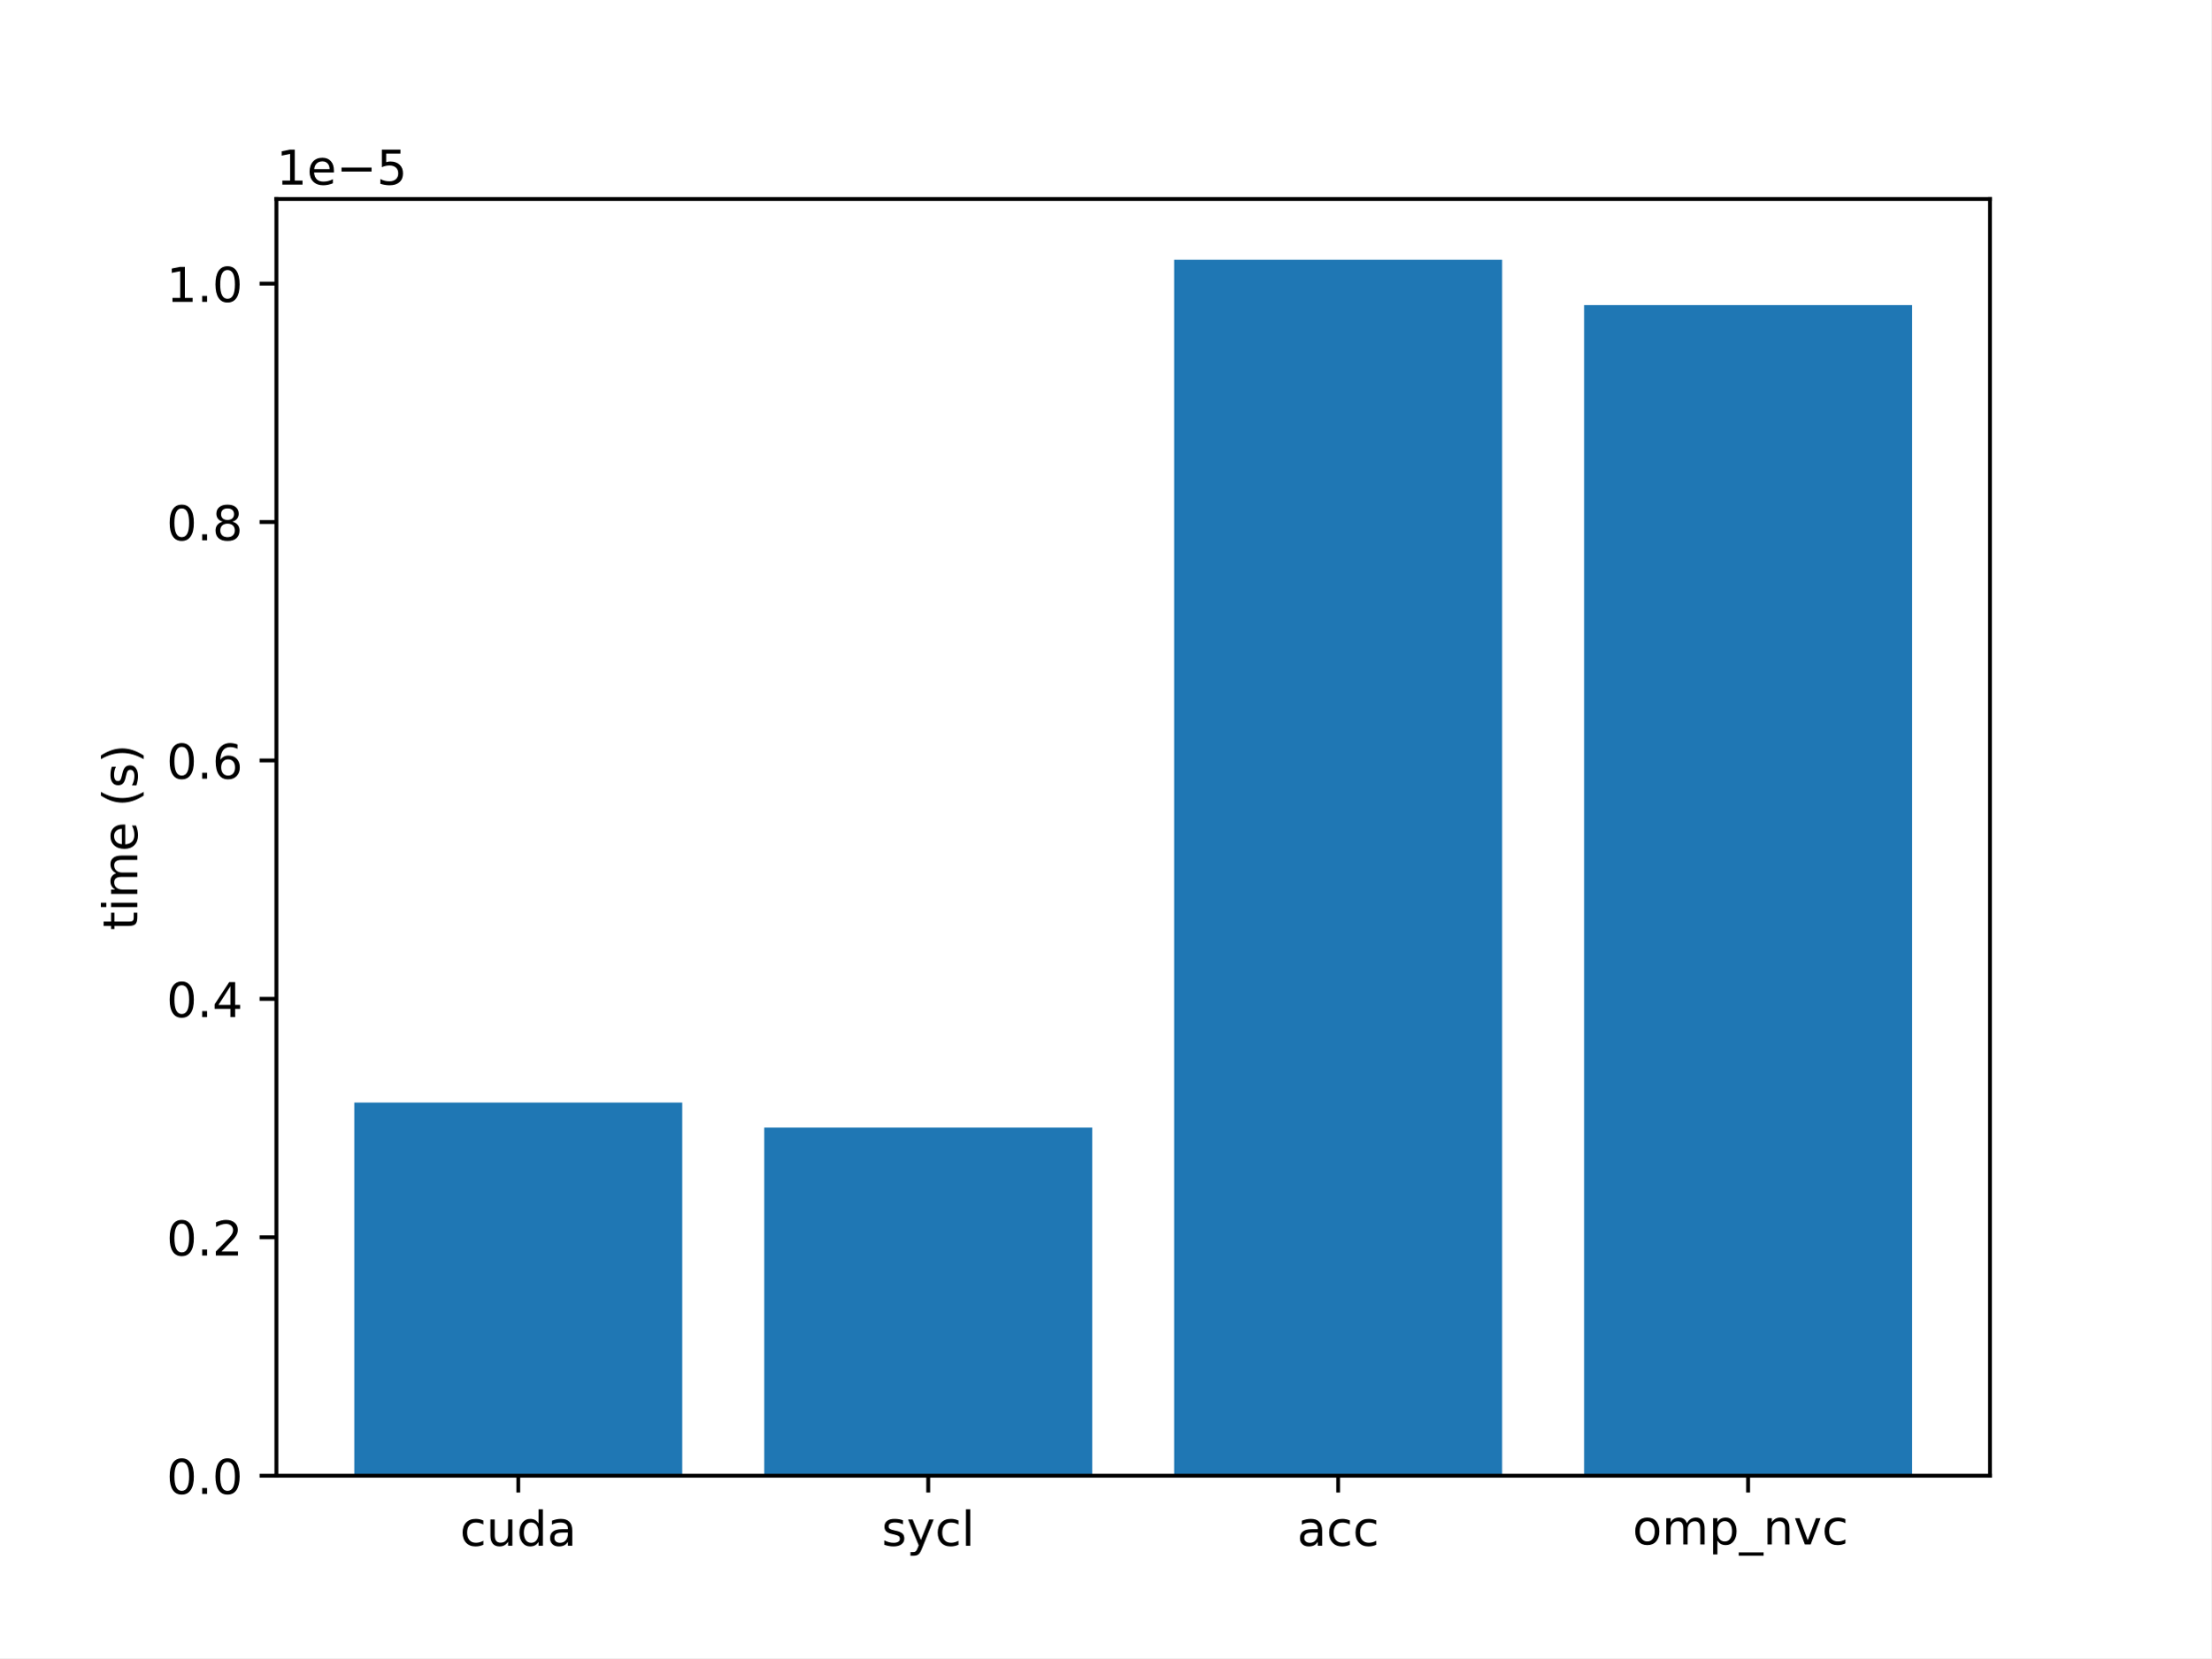
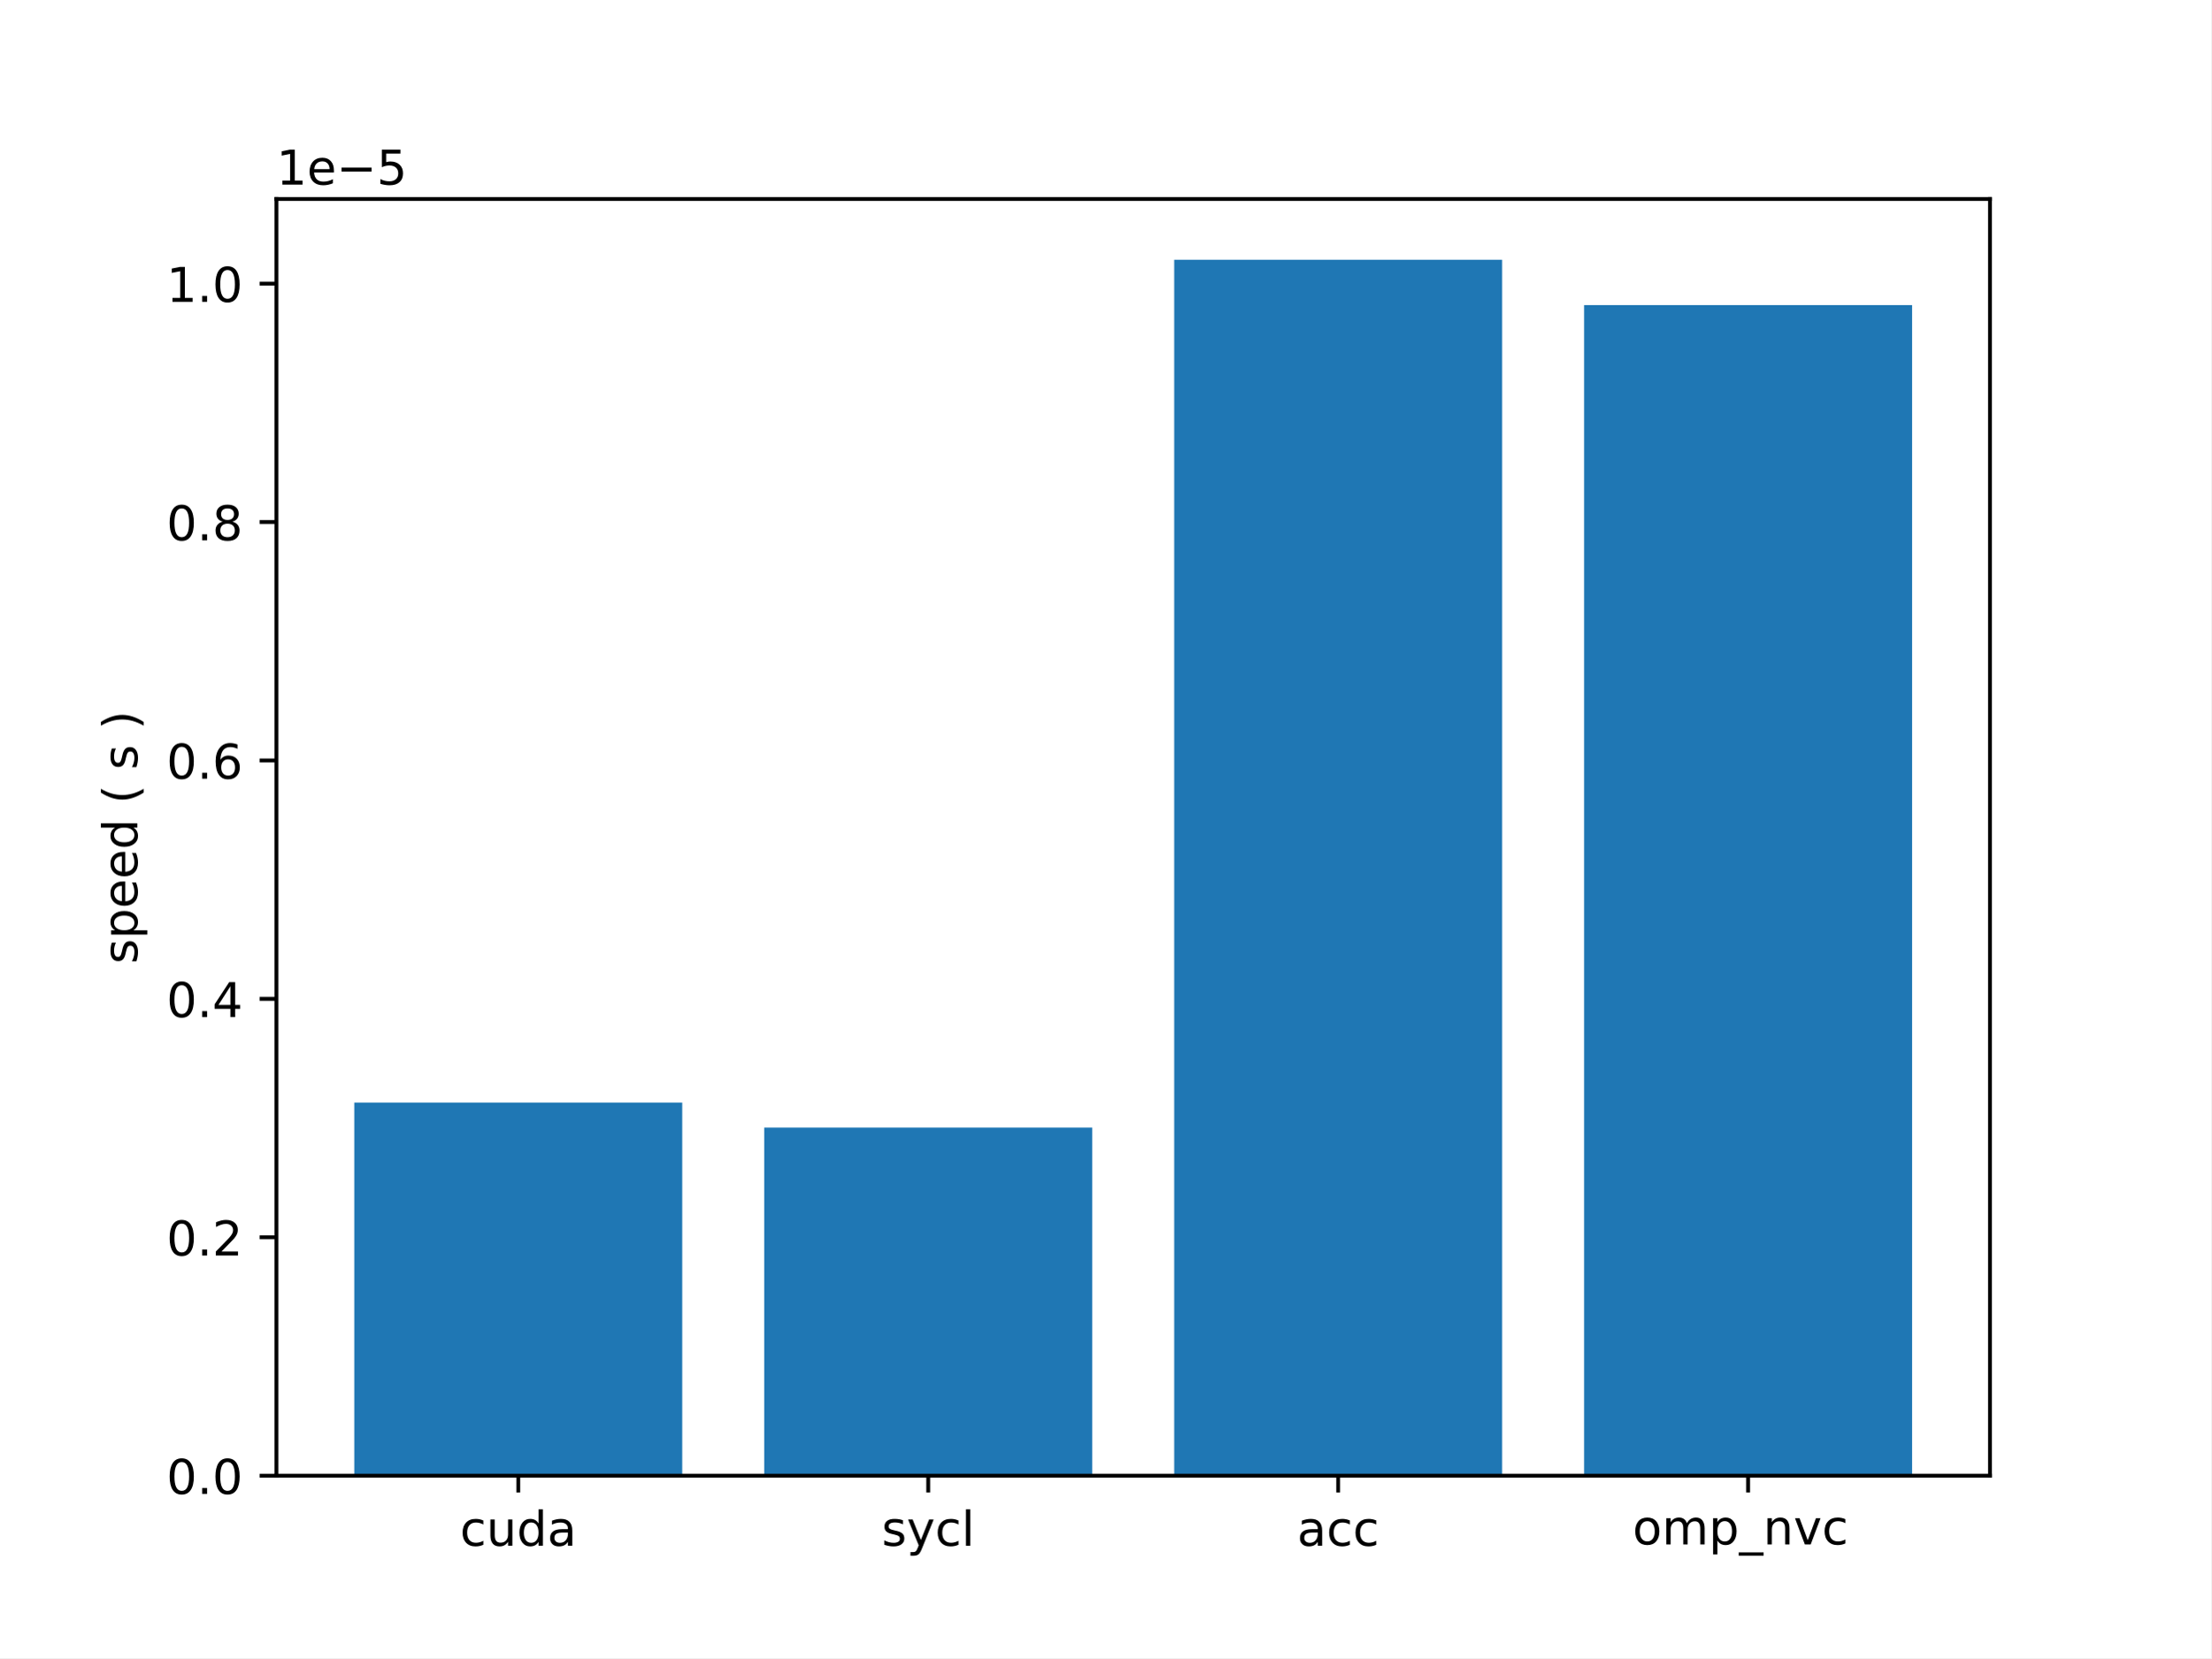
<svg xmlns="http://www.w3.org/2000/svg" xmlns:xlink="http://www.w3.org/1999/xlink" width="460.8pt" height="345.6pt" viewBox="0 0 460.8 345.6" version="1.1">
  <defs>
    <style type="text/css">*{stroke-linejoin: round; stroke-linecap: butt}</style>
  </defs>
  <g id="figure_1">
    <g id="patch_1">
      <path d="M 0 345.6  L 460.8 345.6  L 460.8 0  L 0 0  z " style="fill: #ffffff" />
    </g>
    <g id="axes_1">
      <g id="patch_2">
        <path d="M 57.6 307.584  L 414.72 307.584  L 414.72 41.472  L 57.6 41.472  z " style="fill: #ffffff" />
      </g>
      <g id="patch_3">
-         <path d="M 73.833 307.584  L 142.181 307.584  L 142.181 229.813  L 73.833 229.813  z " clip-path="url(#p8f500705a1)" style="fill: #1f77b4" />
+         <path d="M 73.833 307.584  L 142.181 307.584  L 142.181 229.813  L 73.833 229.813  z " clip-path="url(#pbe4ec3e302)" style="fill: #1f77b4" />
      </g>
      <g id="patch_4">
-         <path d="M 159.268 307.584  L 227.616 307.584  L 227.616 235.031  L 159.268 235.031  z " clip-path="url(#p8f500705a1)" style="fill: #1f77b4" />
+         <path d="M 159.268 307.584  L 227.616 307.584  L 227.616 235.031  L 159.268 235.031  z " clip-path="url(#pbe4ec3e302)" style="fill: #1f77b4" />
      </g>
      <g id="patch_5">
-         <path d="M 244.704 307.584  L 313.052 307.584  L 313.052 54.144  L 244.704 54.144  z " clip-path="url(#p8f500705a1)" style="fill: #1f77b4" />
+         <path d="M 244.704 307.584  L 313.052 307.584  L 313.052 54.144  L 244.704 54.144  z " clip-path="url(#pbe4ec3e302)" style="fill: #1f77b4" />
      </g>
      <g id="patch_6">
-         <path d="M 330.139 307.584  L 398.487 307.584  L 398.487 63.586  L 330.139 63.586  z " clip-path="url(#p8f500705a1)" style="fill: #1f77b4" />
+         <path d="M 330.139 307.584  L 398.487 307.584  L 398.487 63.586  L 330.139 63.586  z " clip-path="url(#pbe4ec3e302)" style="fill: #1f77b4" />
      </g>
      <g id="matplotlib.axis_1">
        <g id="xtick_1">
          <g id="line2d_1">
            <defs>
-               <path id="m12fad0a694" d="M 0 0  L 0 3.5  " style="stroke: #000000; stroke-width: 0.8" />
-             </defs>
-             <g>
-               <use xlink:href="#m12fad0a694" x="108.007" y="307.584" style="stroke: #000000; stroke-width: 0.8" />
+               <path id="mf50aee2b6c" d="M 0 0  L 0 3.5  " style="stroke: #000000; stroke-width: 0.8" />
+             </defs>
+             <g>
+               <use xlink:href="#mf50aee2b6c" x="108.007" y="307.584" style="stroke: #000000; stroke-width: 0.8" />
            </g>
          </g>
          <g id="text_1">
            <g transform="translate(92.67252 322.1824) scale(0.1 -0.1)">
              <defs>
                <path id="DejaVuSans-20" transform="scale(0.015625)" />
                <path id="DejaVuSans-63" d="M 3122 3366  L 3122 2828  Q 2878 2963 2633 3030  Q 2388 3097 2138 3097  Q 1578 3097 1268 2742  Q 959 2388 959 1747  Q 959 1106 1268 751  Q 1578 397 2138 397  Q 2388 397 2633 464  Q 2878 531 3122 666  L 3122 134  Q 2881 22 2623 -34  Q 2366 -91 2075 -91  Q 1284 -91 818 406  Q 353 903 353 1747  Q 353 2603 823 3093  Q 1294 3584 2113 3584  Q 2378 3584 2631 3529  Q 2884 3475 3122 3366  z " transform="scale(0.015625)" />
                <path id="DejaVuSans-75" d="M 544 1381  L 544 3500  L 1119 3500  L 1119 1403  Q 1119 906 1312 657  Q 1506 409 1894 409  Q 2359 409 2629 706  Q 2900 1003 2900 1516  L 2900 3500  L 3475 3500  L 3475 0  L 2900 0  L 2900 538  Q 2691 219 2414 64  Q 2138 -91 1772 -91  Q 1169 -91 856 284  Q 544 659 544 1381  z M 1991 3584  L 1991 3584  z " transform="scale(0.015625)" />
                <path id="DejaVuSans-64" d="M 2906 2969  L 2906 4863  L 3481 4863  L 3481 0  L 2906 0  L 2906 525  Q 2725 213 2448 61  Q 2172 -91 1784 -91  Q 1150 -91 751 415  Q 353 922 353 1747  Q 353 2572 751 3078  Q 1150 3584 1784 3584  Q 2172 3584 2448 3432  Q 2725 3281 2906 2969  z M 947 1747  Q 947 1113 1208 752  Q 1469 391 1925 391  Q 2381 391 2643 752  Q 2906 1113 2906 1747  Q 2906 2381 2643 2742  Q 2381 3103 1925 3103  Q 1469 3103 1208 2742  Q 947 2381 947 1747  z " transform="scale(0.015625)" />
                <path id="DejaVuSans-61" d="M 2194 1759  Q 1497 1759 1228 1600  Q 959 1441 959 1056  Q 959 750 1161 570  Q 1363 391 1709 391  Q 2188 391 2477 730  Q 2766 1069 2766 1631  L 2766 1759  L 2194 1759  z M 3341 1997  L 3341 0  L 2766 0  L 2766 531  Q 2569 213 2275 61  Q 1981 -91 1556 -91  Q 1019 -91 701 211  Q 384 513 384 1019  Q 384 1609 779 1909  Q 1175 2209 1959 2209  L 2766 2209  L 2766 2266  Q 2766 2663 2505 2880  Q 2244 3097 1772 3097  Q 1472 3097 1187 3025  Q 903 2953 641 2809  L 641 3341  Q 956 3463 1253 3523  Q 1550 3584 1831 3584  Q 2591 3584 2966 3190  Q 3341 2797 3341 1997  z " transform="scale(0.015625)" />
              </defs>
              <use xlink:href="#DejaVuSans-20" />
              <use xlink:href="#DejaVuSans-63" x="31.787" />
              <use xlink:href="#DejaVuSans-75" x="86.768" />
              <use xlink:href="#DejaVuSans-64" x="150.146" />
              <use xlink:href="#DejaVuSans-61" x="213.623" />
              <use xlink:href="#DejaVuSans-20" x="274.902" />
            </g>
          </g>
        </g>
        <g id="xtick_2">
          <g id="line2d_2">
            <g>
-               <use xlink:href="#m12fad0a694" x="193.442" y="307.584" style="stroke: #000000; stroke-width: 0.8" />
+               <use xlink:href="#mf50aee2b6c" x="193.442" y="307.584" style="stroke: #000000; stroke-width: 0.8" />
            </g>
          </g>
          <g id="text_2">
            <g transform="translate(180.5618 322.1824) scale(0.1 -0.1)">
              <defs>
                <path id="DejaVuSans-73" d="M 2834 3397  L 2834 2853  Q 2591 2978 2328 3040  Q 2066 3103 1784 3103  Q 1356 3103 1142 2972  Q 928 2841 928 2578  Q 928 2378 1081 2264  Q 1234 2150 1697 2047  L 1894 2003  Q 2506 1872 2764 1633  Q 3022 1394 3022 966  Q 3022 478 2636 193  Q 2250 -91 1575 -91  Q 1294 -91 989 -36  Q 684 19 347 128  L 347 722  Q 666 556 975 473  Q 1284 391 1588 391  Q 1994 391 2212 530  Q 2431 669 2431 922  Q 2431 1156 2273 1281  Q 2116 1406 1581 1522  L 1381 1569  Q 847 1681 609 1914  Q 372 2147 372 2553  Q 372 3047 722 3315  Q 1072 3584 1716 3584  Q 2034 3584 2315 3537  Q 2597 3491 2834 3397  z " transform="scale(0.015625)" />
                <path id="DejaVuSans-79" d="M 2059 -325  Q 1816 -950 1584 -1140  Q 1353 -1331 966 -1331  L 506 -1331  L 506 -850  L 844 -850  Q 1081 -850 1212 -737  Q 1344 -625 1503 -206  L 1606 56  L 191 3500  L 800 3500  L 1894 763  L 2988 3500  L 3597 3500  L 2059 -325  z " transform="scale(0.015625)" />
                <path id="DejaVuSans-6c" d="M 603 4863  L 1178 4863  L 1178 0  L 603 0  L 603 4863  z " transform="scale(0.015625)" />
              </defs>
              <use xlink:href="#DejaVuSans-20" />
              <use xlink:href="#DejaVuSans-73" x="31.787" />
              <use xlink:href="#DejaVuSans-79" x="83.887" />
              <use xlink:href="#DejaVuSans-63" x="143.066" />
              <use xlink:href="#DejaVuSans-6c" x="198.047" />
              <use xlink:href="#DejaVuSans-20" x="225.83" />
            </g>
          </g>
        </g>
        <g id="xtick_3">
          <g id="line2d_3">
            <g>
-               <use xlink:href="#m12fad0a694" x="278.878" y="307.584" style="stroke: #000000; stroke-width: 0.8" />
+               <use xlink:href="#mf50aee2b6c" x="278.878" y="307.584" style="stroke: #000000; stroke-width: 0.8" />
            </g>
          </g>
          <g id="text_3">
            <g transform="translate(267.1371 322.1824) scale(0.1 -0.1)">
              <use xlink:href="#DejaVuSans-20" />
              <use xlink:href="#DejaVuSans-61" x="31.787" />
              <use xlink:href="#DejaVuSans-63" x="93.066" />
              <use xlink:href="#DejaVuSans-63" x="148.047" />
              <use xlink:href="#DejaVuSans-20" x="203.027" />
            </g>
          </g>
        </g>
        <g id="xtick_4">
          <g id="line2d_4">
            <g>
-               <use xlink:href="#m12fad0a694" x="364.313" y="307.584" style="stroke: #000000; stroke-width: 0.8" />
+               <use xlink:href="#mf50aee2b6c" x="364.313" y="307.584" style="stroke: #000000; stroke-width: 0.8" />
            </g>
          </g>
          <g id="text_4">
            <g transform="translate(337.0647 321.9043) scale(0.1 -0.1)">
              <defs>
                <path id="DejaVuSans-6f" d="M 1959 3097  Q 1497 3097 1228 2736  Q 959 2375 959 1747  Q 959 1119 1226 758  Q 1494 397 1959 397  Q 2419 397 2687 759  Q 2956 1122 2956 1747  Q 2956 2369 2687 2733  Q 2419 3097 1959 3097  z M 1959 3584  Q 2709 3584 3137 3096  Q 3566 2609 3566 1747  Q 3566 888 3137 398  Q 2709 -91 1959 -91  Q 1206 -91 779 398  Q 353 888 353 1747  Q 353 2609 779 3096  Q 1206 3584 1959 3584  z " transform="scale(0.015625)" />
                <path id="DejaVuSans-6d" d="M 3328 2828  Q 3544 3216 3844 3400  Q 4144 3584 4550 3584  Q 5097 3584 5394 3201  Q 5691 2819 5691 2113  L 5691 0  L 5113 0  L 5113 2094  Q 5113 2597 4934 2840  Q 4756 3084 4391 3084  Q 3944 3084 3684 2787  Q 3425 2491 3425 1978  L 3425 0  L 2847 0  L 2847 2094  Q 2847 2600 2669 2842  Q 2491 3084 2119 3084  Q 1678 3084 1418 2786  Q 1159 2488 1159 1978  L 1159 0  L 581 0  L 581 3500  L 1159 3500  L 1159 2956  Q 1356 3278 1631 3431  Q 1906 3584 2284 3584  Q 2666 3584 2933 3390  Q 3200 3197 3328 2828  z " transform="scale(0.015625)" />
                <path id="DejaVuSans-70" d="M 1159 525  L 1159 -1331  L 581 -1331  L 581 3500  L 1159 3500  L 1159 2969  Q 1341 3281 1617 3432  Q 1894 3584 2278 3584  Q 2916 3584 3314 3078  Q 3713 2572 3713 1747  Q 3713 922 3314 415  Q 2916 -91 2278 -91  Q 1894 -91 1617 61  Q 1341 213 1159 525  z M 3116 1747  Q 3116 2381 2855 2742  Q 2594 3103 2138 3103  Q 1681 3103 1420 2742  Q 1159 2381 1159 1747  Q 1159 1113 1420 752  Q 1681 391 2138 391  Q 2594 391 2855 752  Q 3116 1113 3116 1747  z " transform="scale(0.015625)" />
                <path id="DejaVuSans-5f" d="M 3263 -1063  L 3263 -1509  L -63 -1509  L -63 -1063  L 3263 -1063  z " transform="scale(0.015625)" />
                <path id="DejaVuSans-6e" d="M 3513 2113  L 3513 0  L 2938 0  L 2938 2094  Q 2938 2591 2744 2837  Q 2550 3084 2163 3084  Q 1697 3084 1428 2787  Q 1159 2491 1159 1978  L 1159 0  L 581 0  L 581 3500  L 1159 3500  L 1159 2956  Q 1366 3272 1645 3428  Q 1925 3584 2291 3584  Q 2894 3584 3203 3211  Q 3513 2838 3513 2113  z " transform="scale(0.015625)" />
                <path id="DejaVuSans-76" d="M 191 3500  L 800 3500  L 1894 563  L 2988 3500  L 3597 3500  L 2284 0  L 1503 0  L 191 3500  z " transform="scale(0.015625)" />
              </defs>
              <use xlink:href="#DejaVuSans-20" />
              <use xlink:href="#DejaVuSans-6f" x="31.787" />
              <use xlink:href="#DejaVuSans-6d" x="92.969" />
              <use xlink:href="#DejaVuSans-70" x="190.381" />
              <use xlink:href="#DejaVuSans-5f" x="253.857" />
              <use xlink:href="#DejaVuSans-6e" x="303.857" />
              <use xlink:href="#DejaVuSans-76" x="367.236" />
              <use xlink:href="#DejaVuSans-63" x="426.416" />
              <use xlink:href="#DejaVuSans-20" x="481.396" />
              <use xlink:href="#DejaVuSans-20" x="513.184" />
            </g>
          </g>
        </g>
      </g>
      <g id="matplotlib.axis_2">
        <g id="ytick_1">
          <g id="line2d_5">
            <defs>
-               <path id="me384c23241" d="M 0 0  L -3.5 0  " style="stroke: #000000; stroke-width: 0.8" />
-             </defs>
-             <g>
-               <use xlink:href="#me384c23241" x="57.6" y="307.584" style="stroke: #000000; stroke-width: 0.8" />
+               <path id="m0543cb5b62" d="M 0 0  L -3.5 0  " style="stroke: #000000; stroke-width: 0.8" />
+             </defs>
+             <g>
+               <use xlink:href="#m0543cb5b62" x="57.6" y="307.584" style="stroke: #000000; stroke-width: 0.8" />
            </g>
          </g>
          <g id="text_5">
            <g transform="translate(34.69687 311.3832) scale(0.1 -0.1)">
              <defs>
                <path id="DejaVuSans-30" d="M 2034 4250  Q 1547 4250 1301 3770  Q 1056 3291 1056 2328  Q 1056 1369 1301 889  Q 1547 409 2034 409  Q 2525 409 2770 889  Q 3016 1369 3016 2328  Q 3016 3291 2770 3770  Q 2525 4250 2034 4250  z M 2034 4750  Q 2819 4750 3233 4129  Q 3647 3509 3647 2328  Q 3647 1150 3233 529  Q 2819 -91 2034 -91  Q 1250 -91 836 529  Q 422 1150 422 2328  Q 422 3509 836 4129  Q 1250 4750 2034 4750  z " transform="scale(0.015625)" />
                <path id="DejaVuSans-2e" d="M 684 794  L 1344 794  L 1344 0  L 684 0  L 684 794  z " transform="scale(0.015625)" />
              </defs>
              <use xlink:href="#DejaVuSans-30" />
              <use xlink:href="#DejaVuSans-2e" x="63.623" />
              <use xlink:href="#DejaVuSans-30" x="95.41" />
            </g>
          </g>
        </g>
        <g id="ytick_2">
          <g id="line2d_6">
            <g>
-               <use xlink:href="#me384c23241" x="57.6" y="257.89" style="stroke: #000000; stroke-width: 0.8" />
+               <use xlink:href="#m0543cb5b62" x="57.6" y="257.89" style="stroke: #000000; stroke-width: 0.8" />
            </g>
          </g>
          <g id="text_6">
            <g transform="translate(34.69687 261.6891) scale(0.1 -0.1)">
              <defs>
                <path id="DejaVuSans-32" d="M 1228 531  L 3431 531  L 3431 0  L 469 0  L 469 531  Q 828 903 1448 1529  Q 2069 2156 2228 2338  Q 2531 2678 2651 2914  Q 2772 3150 2772 3378  Q 2772 3750 2511 3984  Q 2250 4219 1831 4219  Q 1534 4219 1204 4116  Q 875 4013 500 3803  L 500 4441  Q 881 4594 1212 4672  Q 1544 4750 1819 4750  Q 2544 4750 2975 4387  Q 3406 4025 3406 3419  Q 3406 3131 3298 2873  Q 3191 2616 2906 2266  Q 2828 2175 2409 1742  Q 1991 1309 1228 531  z " transform="scale(0.015625)" />
              </defs>
              <use xlink:href="#DejaVuSans-30" />
              <use xlink:href="#DejaVuSans-2e" x="63.623" />
              <use xlink:href="#DejaVuSans-32" x="95.41" />
            </g>
          </g>
        </g>
        <g id="ytick_3">
          <g id="line2d_7">
            <g>
-               <use xlink:href="#me384c23241" x="57.6" y="208.196" style="stroke: #000000; stroke-width: 0.8" />
+               <use xlink:href="#m0543cb5b62" x="57.6" y="208.196" style="stroke: #000000; stroke-width: 0.8" />
            </g>
          </g>
          <g id="text_7">
            <g transform="translate(34.69687 211.995) scale(0.1 -0.1)">
              <defs>
                <path id="DejaVuSans-34" d="M 2419 4116  L 825 1625  L 2419 1625  L 2419 4116  z M 2253 4666  L 3047 4666  L 3047 1625  L 3713 1625  L 3713 1100  L 3047 1100  L 3047 0  L 2419 0  L 2419 1100  L 313 1100  L 313 1709  L 2253 4666  z " transform="scale(0.015625)" />
              </defs>
              <use xlink:href="#DejaVuSans-30" />
              <use xlink:href="#DejaVuSans-2e" x="63.623" />
              <use xlink:href="#DejaVuSans-34" x="95.41" />
            </g>
          </g>
        </g>
        <g id="ytick_4">
          <g id="line2d_8">
            <g>
-               <use xlink:href="#me384c23241" x="57.6" y="158.502" style="stroke: #000000; stroke-width: 0.8" />
+               <use xlink:href="#m0543cb5b62" x="57.6" y="158.502" style="stroke: #000000; stroke-width: 0.8" />
            </g>
          </g>
          <g id="text_8">
            <g transform="translate(34.69687 162.3009) scale(0.1 -0.1)">
              <defs>
                <path id="DejaVuSans-36" d="M 2113 2584  Q 1688 2584 1439 2293  Q 1191 2003 1191 1497  Q 1191 994 1439 701  Q 1688 409 2113 409  Q 2538 409 2786 701  Q 3034 994 3034 1497  Q 3034 2003 2786 2293  Q 2538 2584 2113 2584  z M 3366 4563  L 3366 3988  Q 3128 4100 2886 4159  Q 2644 4219 2406 4219  Q 1781 4219 1451 3797  Q 1122 3375 1075 2522  Q 1259 2794 1537 2939  Q 1816 3084 2150 3084  Q 2853 3084 3261 2657  Q 3669 2231 3669 1497  Q 3669 778 3244 343  Q 2819 -91 2113 -91  Q 1303 -91 875 529  Q 447 1150 447 2328  Q 447 3434 972 4092  Q 1497 4750 2381 4750  Q 2619 4750 2861 4703  Q 3103 4656 3366 4563  z " transform="scale(0.015625)" />
              </defs>
              <use xlink:href="#DejaVuSans-30" />
              <use xlink:href="#DejaVuSans-2e" x="63.623" />
              <use xlink:href="#DejaVuSans-36" x="95.41" />
            </g>
          </g>
        </g>
        <g id="ytick_5">
          <g id="line2d_9">
            <g>
-               <use xlink:href="#me384c23241" x="57.6" y="108.808" style="stroke: #000000; stroke-width: 0.8" />
+               <use xlink:href="#m0543cb5b62" x="57.6" y="108.808" style="stroke: #000000; stroke-width: 0.8" />
            </g>
          </g>
          <g id="text_9">
            <g transform="translate(34.69687 112.6067) scale(0.1 -0.1)">
              <defs>
                <path id="DejaVuSans-38" d="M 2034 2216  Q 1584 2216 1326 1975  Q 1069 1734 1069 1313  Q 1069 891 1326 650  Q 1584 409 2034 409  Q 2484 409 2743 651  Q 3003 894 3003 1313  Q 3003 1734 2745 1975  Q 2488 2216 2034 2216  z M 1403 2484  Q 997 2584 770 2862  Q 544 3141 544 3541  Q 544 4100 942 4425  Q 1341 4750 2034 4750  Q 2731 4750 3128 4425  Q 3525 4100 3525 3541  Q 3525 3141 3298 2862  Q 3072 2584 2669 2484  Q 3125 2378 3379 2068  Q 3634 1759 3634 1313  Q 3634 634 3220 271  Q 2806 -91 2034 -91  Q 1263 -91 848 271  Q 434 634 434 1313  Q 434 1759 690 2068  Q 947 2378 1403 2484  z M 1172 3481  Q 1172 3119 1398 2916  Q 1625 2713 2034 2713  Q 2441 2713 2670 2916  Q 2900 3119 2900 3481  Q 2900 3844 2670 4047  Q 2441 4250 2034 4250  Q 1625 4250 1398 4047  Q 1172 3844 1172 3481  z " transform="scale(0.015625)" />
              </defs>
              <use xlink:href="#DejaVuSans-30" />
              <use xlink:href="#DejaVuSans-2e" x="63.623" />
              <use xlink:href="#DejaVuSans-38" x="95.41" />
            </g>
          </g>
        </g>
        <g id="ytick_6">
          <g id="line2d_10">
            <g>
-               <use xlink:href="#me384c23241" x="57.6" y="59.113" style="stroke: #000000; stroke-width: 0.8" />
+               <use xlink:href="#m0543cb5b62" x="57.6" y="59.113" style="stroke: #000000; stroke-width: 0.8" />
            </g>
          </g>
          <g id="text_10">
            <g transform="translate(34.69687 62.91263) scale(0.1 -0.1)">
              <defs>
                <path id="DejaVuSans-31" d="M 794 531  L 1825 531  L 1825 4091  L 703 3866  L 703 4441  L 1819 4666  L 2450 4666  L 2450 531  L 3481 531  L 3481 0  L 794 0  L 794 531  z " transform="scale(0.015625)" />
              </defs>
              <use xlink:href="#DejaVuSans-31" />
              <use xlink:href="#DejaVuSans-2e" x="63.623" />
              <use xlink:href="#DejaVuSans-30" x="95.41" />
            </g>
          </g>
        </g>
        <g id="text_11">
-           <g transform="translate(28.61719 193.9194) rotate(-90) scale(0.1 -0.1)">
-             <defs>
-               <path id="DejaVuSans-74" d="M 1172 4494  L 1172 3500  L 2356 3500  L 2356 3053  L 1172 3053  L 1172 1153  Q 1172 725 1289 603  Q 1406 481 1766 481  L 2356 481  L 2356 0  L 1766 0  Q 1100 0 847 248  Q 594 497 594 1153  L 594 3053  L 172 3053  L 172 3500  L 594 3500  L 594 4494  L 1172 4494  z " transform="scale(0.015625)" />
-               <path id="DejaVuSans-69" d="M 603 3500  L 1178 3500  L 1178 0  L 603 0  L 603 3500  z M 603 4863  L 1178 4863  L 1178 4134  L 603 4134  L 603 4863  z " transform="scale(0.015625)" />
+           <g transform="translate(28.61719 200.9077) rotate(-90) scale(0.1 -0.1)">
+             <defs>
              <path id="DejaVuSans-65" d="M 3597 1894  L 3597 1613  L 953 1613  Q 991 1019 1311 708  Q 1631 397 2203 397  Q 2534 397 2845 478  Q 3156 559 3463 722  L 3463 178  Q 3153 47 2828 -22  Q 2503 -91 2169 -91  Q 1331 -91 842 396  Q 353 884 353 1716  Q 353 2575 817 3079  Q 1281 3584 2069 3584  Q 2775 3584 3186 3129  Q 3597 2675 3597 1894  z M 3022 2063  Q 3016 2534 2758 2815  Q 2500 3097 2075 3097  Q 1594 3097 1305 2825  Q 1016 2553 972 2059  L 3022 2063  z " transform="scale(0.015625)" />
              <path id="DejaVuSans-28" d="M 1984 4856  Q 1566 4138 1362 3434  Q 1159 2731 1159 2009  Q 1159 1288 1364 580  Q 1569 -128 1984 -844  L 1484 -844  Q 1016 -109 783 600  Q 550 1309 550 2009  Q 550 2706 781 3412  Q 1013 4119 1484 4856  L 1984 4856  z " transform="scale(0.015625)" />
              <path id="DejaVuSans-29" d="M 513 4856  L 1013 4856  Q 1481 4119 1714 3412  Q 1947 2706 1947 2009  Q 1947 1309 1714 600  Q 1481 -109 1013 -844  L 513 -844  Q 928 -128 1133 580  Q 1338 1288 1338 2009  Q 1338 2731 1133 3434  Q 928 4138 513 4856  z " transform="scale(0.015625)" />
            </defs>
-             <use xlink:href="#DejaVuSans-74" />
-             <use xlink:href="#DejaVuSans-69" x="39.209" />
-             <use xlink:href="#DejaVuSans-6d" x="66.992" />
-             <use xlink:href="#DejaVuSans-65" x="164.404" />
-             <use xlink:href="#DejaVuSans-20" x="225.928" />
-             <use xlink:href="#DejaVuSans-28" x="257.715" />
-             <use xlink:href="#DejaVuSans-73" x="296.729" />
-             <use xlink:href="#DejaVuSans-29" x="348.828" />
+             <use xlink:href="#DejaVuSans-73" />
+             <use xlink:href="#DejaVuSans-70" x="52.1" />
+             <use xlink:href="#DejaVuSans-65" x="115.576" />
+             <use xlink:href="#DejaVuSans-65" x="177.1" />
+             <use xlink:href="#DejaVuSans-64" x="238.623" />
+             <use xlink:href="#DejaVuSans-20" x="302.1" />
+             <use xlink:href="#DejaVuSans-28" x="333.887" />
+             <use xlink:href="#DejaVuSans-20" x="372.9" />
+             <use xlink:href="#DejaVuSans-73" x="404.688" />
+             <use xlink:href="#DejaVuSans-20" x="456.787" />
+             <use xlink:href="#DejaVuSans-29" x="488.574" />
          </g>
        </g>
        <g id="text_12">
          <g transform="translate(57.6 38.472) scale(0.1 -0.1)">
            <defs>
              <path id="DejaVuSans-2212" d="M 678 2272  L 4684 2272  L 4684 1741  L 678 1741  L 678 2272  z " transform="scale(0.015625)" />
              <path id="DejaVuSans-35" d="M 691 4666  L 3169 4666  L 3169 4134  L 1269 4134  L 1269 2991  Q 1406 3038 1543 3061  Q 1681 3084 1819 3084  Q 2600 3084 3056 2656  Q 3513 2228 3513 1497  Q 3513 744 3044 326  Q 2575 -91 1722 -91  Q 1428 -91 1123 -41  Q 819 9 494 109  L 494 744  Q 775 591 1075 516  Q 1375 441 1709 441  Q 2250 441 2565 725  Q 2881 1009 2881 1497  Q 2881 1984 2565 2268  Q 2250 2553 1709 2553  Q 1456 2553 1204 2497  Q 953 2441 691 2322  L 691 4666  z " transform="scale(0.015625)" />
            </defs>
            <use xlink:href="#DejaVuSans-31" />
            <use xlink:href="#DejaVuSans-65" x="63.623" />
            <use xlink:href="#DejaVuSans-2212" x="125.146" />
            <use xlink:href="#DejaVuSans-35" x="208.936" />
          </g>
        </g>
      </g>
      <g id="patch_7">
        <path d="M 57.6 307.584  L 57.6 41.472  " style="fill: none; stroke: #000000; stroke-width: 0.8; stroke-linejoin: miter; stroke-linecap: square" />
      </g>
      <g id="patch_8">
        <path d="M 414.72 307.584  L 414.72 41.472  " style="fill: none; stroke: #000000; stroke-width: 0.8; stroke-linejoin: miter; stroke-linecap: square" />
      </g>
      <g id="patch_9">
        <path d="M 57.6 307.584  L 414.72 307.584  " style="fill: none; stroke: #000000; stroke-width: 0.8; stroke-linejoin: miter; stroke-linecap: square" />
      </g>
      <g id="patch_10">
        <path d="M 57.6 41.472  L 414.72 41.472  " style="fill: none; stroke: #000000; stroke-width: 0.8; stroke-linejoin: miter; stroke-linecap: square" />
      </g>
    </g>
  </g>
  <defs>
-     <clipPath id="p8f500705a1">
+     <clipPath id="pbe4ec3e302">
      <rect x="57.6" y="41.472" width="357.12" height="266.112" />
    </clipPath>
  </defs>
</svg>
